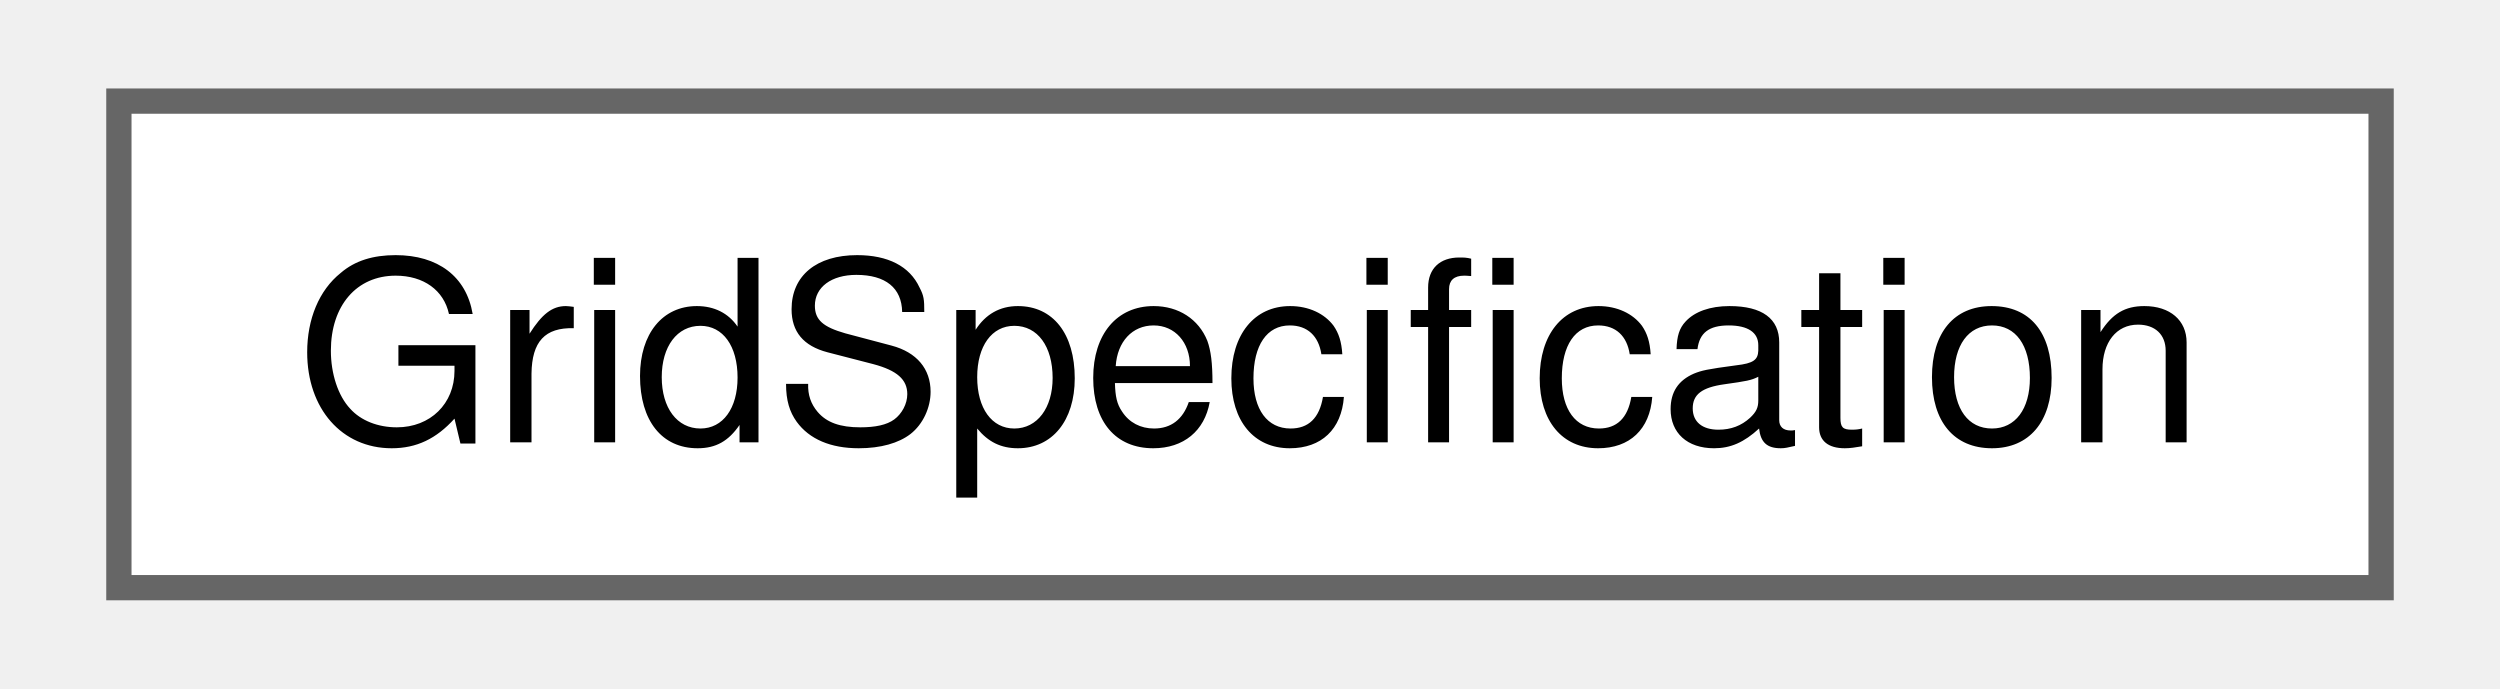
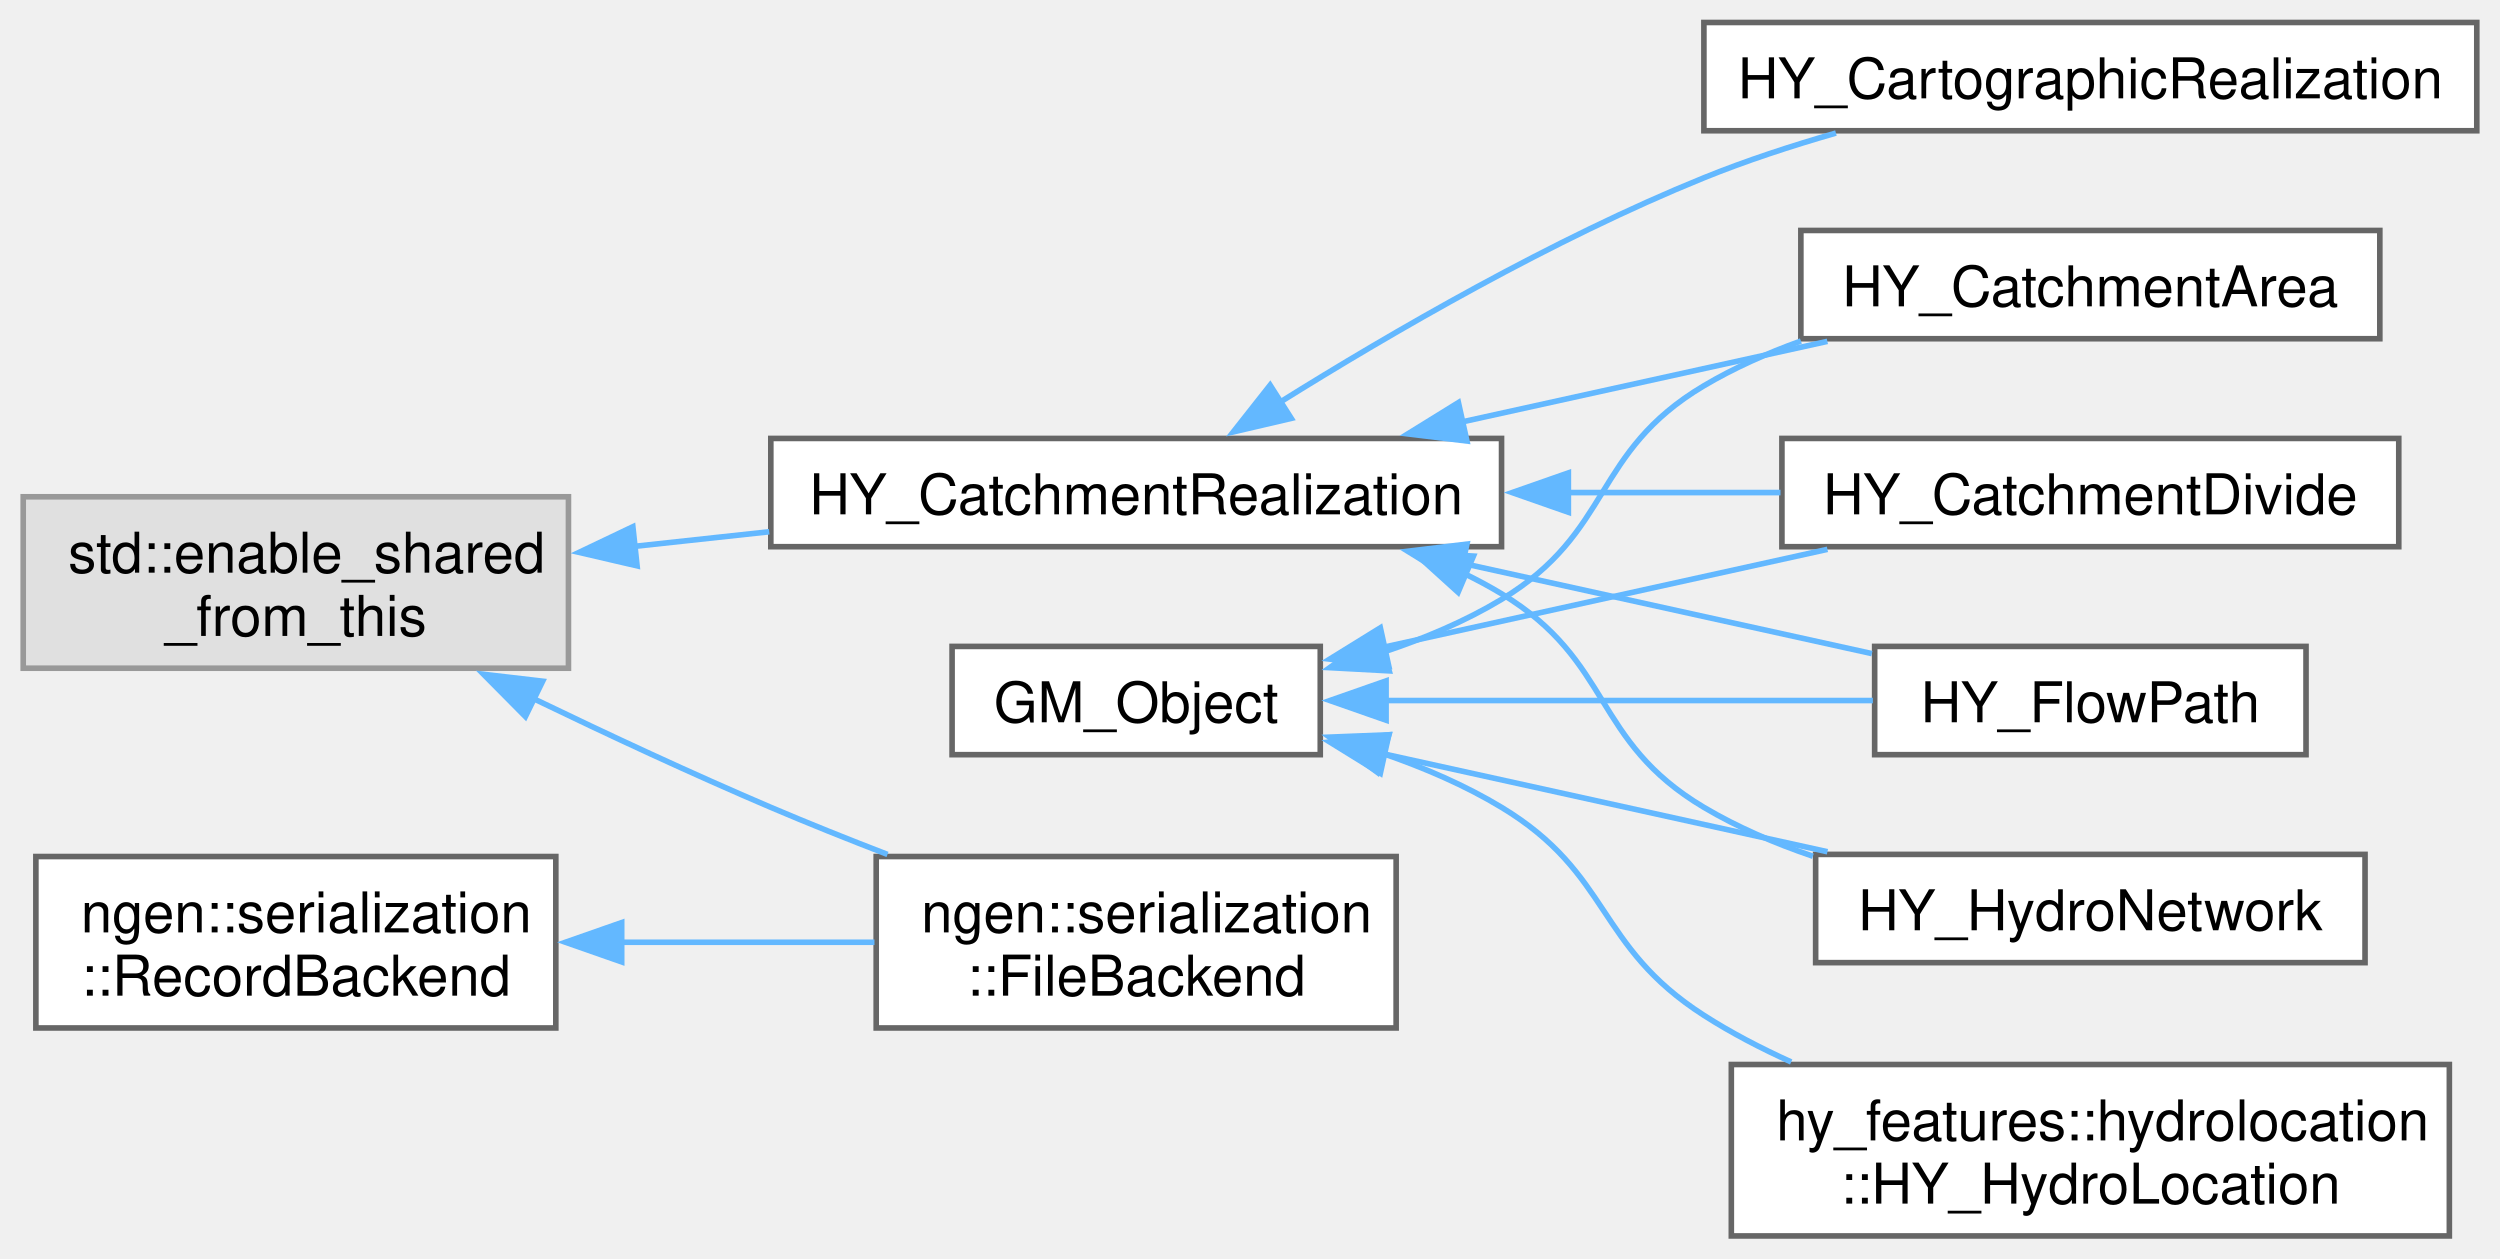
- <svg xmlns="http://www.w3.org/2000/svg" xmlns:xlink="http://www.w3.org/1999/xlink" width="98pt" height="27pt" viewBox="0.00 0.00 97.50 27.25">
-   <g id="graph0" class="graph" transform="scale(1 1) rotate(0) translate(4 23.25)">
+ <svg xmlns="http://www.w3.org/2000/svg" xmlns:xlink="http://www.w3.org/1999/xlink" width="445pt" height="224pt" viewBox="0.00 0.00 444.50 223.88">
+   <g id="graph0" class="graph" transform="scale(1 1) rotate(0) translate(4 219.88)">
    <g id="Node000000" class="node">
      <g id="a_Node000000">
-         <a xlink:href="struct_grid_specification.html" target="_top" xlink:title=" ">
-           <polygon fill="white" stroke="#666666" points="89.5,-19.25 0,-19.25 0,0 89.5,0 89.5,-19.25" />
-           <text text-anchor="middle" x="44.75" y="-5.75" font-family="Helvetica,sans-Serif" font-size="10.00">GridSpecification</text>
+         <a xlink:href="class_g_m___object.html" target="_top" xlink:title=" ">
+           <polygon fill="white" stroke="#666666" points="230.75,-104.88 165.25,-104.88 165.25,-85.62 230.75,-85.62 230.75,-104.88" />
+           <text text-anchor="middle" x="198" y="-91.38" font-family="Helvetica,sans-Serif" font-size="10.00">GM_Object</text>
+         </a>
+       </g>
+     </g>
+     <g id="Node000001" class="node">
+       <g id="a_Node000001">
+         <a xlink:href="class_h_y___catchment_area.html" target="_top" xlink:title="The two-dimensional realization of a catchment: the face it covers.">
+           <polygon fill="white" stroke="#666666" points="419.25,-178.88 316.25,-178.88 316.25,-159.62 419.25,-159.62 419.25,-178.88" />
+           <text text-anchor="middle" x="367.75" y="-165.38" font-family="Helvetica,sans-Serif" font-size="10.00">HY_CatchmentArea</text>
+         </a>
+       </g>
+     </g>
+     <g id="edge47_Node000000_Node000001" class="edge">
+       <g id="a_edge47_Node000000_Node000001">
+         <a xlink:title=" ">
+           <path fill="none" stroke="#63b8ff" d="M241.97,-103.87C249.27,-106.29 256.57,-109.37 263,-113.25 282.91,-125.28 279,-139.37 299,-151.25 304.34,-154.42 310.24,-157.04 316.26,-159.21" />
+           <polygon fill="#63b8ff" stroke="#63b8ff" points="243.01,-100.53 232.43,-101.1 241.06,-107.25 243.01,-100.53" />
+         </a>
+       </g>
+     </g>
+     <g id="Node000004" class="node">
+       <g id="a_Node000004">
+         <a xlink:href="class_h_y___catchment_divide.html" target="_top" xlink:title=" ">
+           <polygon fill="white" stroke="#666666" points="422.62,-141.88 312.88,-141.88 312.88,-122.62 422.62,-122.62 422.62,-141.88" />
+           <text text-anchor="middle" x="367.75" y="-128.38" font-family="Helvetica,sans-Serif" font-size="10.00">HY_CatchmentDivide</text>
+         </a>
+       </g>
+     </g>
+     <g id="edge48_Node000000_Node000004" class="edge">
+       <g id="a_edge48_Node000000_Node000004">
+         <a xlink:title=" ">
+           <path fill="none" stroke="#63b8ff" d="M241.94,-104.72C266.13,-110.06 296.34,-116.72 320.98,-122.15" />
+           <polygon fill="#63b8ff" stroke="#63b8ff" points="242.94,-101.36 232.43,-102.62 241.44,-108.19 242.94,-101.36" />
+         </a>
+       </g>
+     </g>
+     <g id="Node000005" class="node">
+       <g id="a_Node000005">
+         <a xlink:href="class_h_y___flow_path.html" target="_top" xlink:title=" ">
+           <polygon fill="white" stroke="#666666" points="406.12,-104.88 329.38,-104.88 329.38,-85.62 406.12,-85.62 406.12,-104.88" />
+           <text text-anchor="middle" x="367.75" y="-91.38" font-family="Helvetica,sans-Serif" font-size="10.00">HY_FlowPath</text>
+         </a>
+       </g>
+     </g>
+     <g id="edge49_Node000000_Node000005" class="edge">
+       <g id="a_edge49_Node000000_Node000005">
+         <a xlink:title=" ">
+           <path fill="none" stroke="#63b8ff" d="M242.34,-95.25C269.19,-95.25 303.33,-95.25 329.06,-95.25" />
+           <polygon fill="#63b8ff" stroke="#63b8ff" points="242.46,-91.75 232.46,-95.25 242.46,-98.75 242.46,-91.75" />
+         </a>
+       </g>
+     </g>
+     <g id="Node000006" class="node">
+       <g id="a_Node000006">
+         <a xlink:href="class_h_y___hydro_network.html" target="_top" xlink:title=" ">
+           <polygon fill="white" stroke="#666666" points="416.62,-67.88 318.88,-67.88 318.88,-48.62 416.62,-48.62 416.62,-67.88" />
+           <text text-anchor="middle" x="367.75" y="-54.38" font-family="Helvetica,sans-Serif" font-size="10.00">HY_HydroNetwork</text>
+         </a>
+       </g>
+     </g>
+     <g id="edge50_Node000000_Node000006" class="edge">
+       <g id="a_edge50_Node000000_Node000006">
+         <a xlink:title=" ">
+           <path fill="none" stroke="#63b8ff" d="M241.94,-85.78C266.13,-80.44 296.34,-73.78 320.98,-68.35" />
+           <polygon fill="#63b8ff" stroke="#63b8ff" points="241.44,-82.31 232.43,-87.88 242.94,-89.14 241.44,-82.31" />
+         </a>
+       </g>
+     </g>
+     <g id="Node000010" class="node">
+       <g id="a_Node000010">
+         <a xlink:href="classhy__features_1_1hydrolocation_1_1_h_y___hydro_location.html" target="_top" xlink:title=" ">
+           <polygon fill="white" stroke="#666666" points="431.62,-30.5 303.88,-30.5 303.88,0 431.62,0 431.62,-30.5" />
+           <text text-anchor="start" x="311.88" y="-17" font-family="Helvetica,sans-Serif" font-size="10.00">hy_features::hydrolocation</text>
+           <text text-anchor="middle" x="367.75" y="-5.75" font-family="Helvetica,sans-Serif" font-size="10.00">::HY_HydroLocation</text>
+         </a>
+       </g>
+     </g>
+     <g id="edge51_Node000000_Node000010" class="edge">
+       <g id="a_edge51_Node000000_Node000010">
+         <a xlink:title=" ">
+           <path fill="none" stroke="#63b8ff" d="M241.92,-85.82C249.24,-83.3 256.55,-80.15 263,-76.25 282.63,-64.38 279.68,-51.63 299,-39.25 303.83,-36.15 309.12,-33.4 314.53,-30.95" />
+           <polygon fill="#63b8ff" stroke="#63b8ff" points="240.92,-82.47 232.38,-88.74 242.97,-89.16 240.92,-82.47" />
+         </a>
+       </g>
+     </g>
+     <g id="Node000009" class="node">
+       <g id="a_Node000009">
+         <a xlink:href="classngen_1_1serialization_1_1_record_backend.html" target="_top" xlink:title="Abstract storage interface for Records.">
+           <polygon fill="white" stroke="#666666" points="94.75,-67.5 2.25,-67.5 2.25,-37 94.75,-37 94.75,-67.5" />
+           <text text-anchor="start" x="10.25" y="-54" font-family="Helvetica,sans-Serif" font-size="10.00">ngen::serialization</text>
+           <text text-anchor="middle" x="48.5" y="-42.75" font-family="Helvetica,sans-Serif" font-size="10.00">::RecordBackend</text>
+         </a>
+       </g>
+     </g>
+     <g id="Node000008" class="node">
+       <g id="a_Node000008">
+         <a xlink:href="classngen_1_1serialization_1_1_file_backend.html" target="_top" xlink:title=" ">
+           <polygon fill="white" stroke="#666666" points="244.25,-67.5 151.75,-67.5 151.75,-37 244.25,-37 244.25,-67.5" />
+           <text text-anchor="start" x="159.75" y="-54" font-family="Helvetica,sans-Serif" font-size="10.00">ngen::serialization</text>
+           <text text-anchor="middle" x="198" y="-42.75" font-family="Helvetica,sans-Serif" font-size="10.00">::FileBackend</text>
+         </a>
+       </g>
+     </g>
+     <g id="edge52_Node000009_Node000008" class="edge">
+       <g id="a_edge52_Node000009_Node000008">
+         <a xlink:title=" ">
+           <path fill="none" stroke="#63b8ff" d="M106.18,-52.25C121.16,-52.25 137.13,-52.25 151.44,-52.25" />
+           <polygon fill="#63b8ff" stroke="#63b8ff" points="106.47,-48.75 96.47,-52.25 106.47,-55.75 106.47,-48.75" />
+         </a>
+       </g>
+     </g>
+     <g id="Node000007" class="node">
+       <g id="a_Node000007">
+         <a xlink:title=" ">
+           <polygon fill="#e0e0e0" stroke="#999999" points="97,-131.5 0,-131.5 0,-101 97,-101 97,-131.5" />
+           <text text-anchor="start" x="8" y="-118" font-family="Helvetica,sans-Serif" font-size="10.00">std::enable_shared</text>
+           <text text-anchor="middle" x="48.5" y="-106.75" font-family="Helvetica,sans-Serif" font-size="10.00">_from_this</text>
+         </a>
+       </g>
+     </g>
+     <g id="edge59_Node000007_Node000008" class="edge">
+       <g id="a_edge59_Node000007_Node000008">
+         <a xlink:title=" ">
+           <path fill="none" stroke="#63b8ff" d="M90.84,-95.56C104.18,-89.12 119.11,-82.17 133,-76.25 139.66,-73.41 146.78,-70.56 153.76,-67.87" />
+           <polygon fill="#63b8ff" stroke="#63b8ff" points="89.34,-92.4 81.89,-99.92 92.41,-98.69 89.34,-92.4" />
+         </a>
+       </g>
+     </g>
+     <g id="Node000002" class="node">
+       <g id="a_Node000002">
+         <a xlink:href="class_h_y___catchment_realization.html" target="_top" xlink:title="A hydrology-specific perspective of a catchment.">
+           <polygon fill="white" stroke="#666666" points="263,-141.88 133,-141.88 133,-122.62 263,-122.62 263,-141.88" />
+           <text text-anchor="middle" x="198" y="-128.38" font-family="Helvetica,sans-Serif" font-size="10.00">HY_CatchmentRealization</text>
+         </a>
+       </g>
+     </g>
+     <g id="edge53_Node000007_Node000002" class="edge">
+       <g id="a_edge53_Node000007_Node000002">
+         <a xlink:title=" ">
+           <path fill="none" stroke="#63b8ff" d="M108.74,-122.68C116.63,-123.53 124.75,-124.41 132.72,-125.28" />
+           <polygon fill="#63b8ff" stroke="#63b8ff" points="109.21,-119.21 98.89,-121.61 108.46,-126.17 109.21,-119.21" />
+         </a>
+       </g>
+     </g>
+     <g id="edge55_Node000002_Node000001" class="edge">
+       <g id="a_edge55_Node000002_Node000001">
+         <a xlink:title=" ">
+           <path fill="none" stroke="#63b8ff" d="M255.98,-144.82C277.16,-149.49 300.91,-154.73 320.97,-159.15" />
+           <polygon fill="#63b8ff" stroke="#63b8ff" points="256.84,-141.42 246.32,-142.69 255.33,-148.26 256.84,-141.42" />
+         </a>
+       </g>
+     </g>
+     <g id="edge56_Node000002_Node000004" class="edge">
+       <g id="a_edge56_Node000002_Node000004">
+         <a xlink:title=" ">
+           <path fill="none" stroke="#63b8ff" d="M274.56,-132.25C287.39,-132.25 300.49,-132.25 312.63,-132.25" />
+           <polygon fill="#63b8ff" stroke="#63b8ff" points="274.89,-128.75 264.89,-132.25 274.89,-135.75 274.89,-128.75" />
+         </a>
+       </g>
+     </g>
+     <g id="edge57_Node000002_Node000005" class="edge">
+       <g id="a_edge57_Node000002_Node000005">
+         <a xlink:title=" ">
+           <path fill="none" stroke="#63b8ff" d="M255.98,-119.68C280.03,-114.38 307.39,-108.34 328.89,-103.6" />
+           <polygon fill="#63b8ff" stroke="#63b8ff" points="255.33,-116.24 246.32,-121.81 256.84,-123.08 255.33,-116.24" />
+         </a>
+       </g>
+     </g>
+     <g id="edge58_Node000002_Node000006" class="edge">
+       <g id="a_edge58_Node000002_Node000006">
+         <a xlink:title=" ">
+           <path fill="none" stroke="#63b8ff" d="M256.36,-117.84C258.65,-116.73 260.87,-115.53 263,-114.25 282.91,-102.22 279,-88.13 299,-76.25 304.96,-72.71 311.63,-69.85 318.39,-67.55" />
+           <polygon fill="#63b8ff" stroke="#63b8ff" points="255.27,-114.51 247.42,-121.62 258,-120.95 255.27,-114.51" />
+         </a>
+       </g>
+     </g>
+     <g id="Node000003" class="node">
+       <g id="a_Node000003">
+         <a xlink:href="class_h_y___cartographic_realization.html" target="_top" xlink:title=" ">
+           <polygon fill="white" stroke="#666666" points="436.5,-215.88 299,-215.88 299,-196.62 436.5,-196.62 436.5,-215.88" />
+           <text text-anchor="middle" x="367.75" y="-202.38" font-family="Helvetica,sans-Serif" font-size="10.00">HY_CartographicRealization</text>
+         </a>
+       </g>
+     </g>
+     <g id="edge54_Node000002_Node000003" class="edge">
+       <g id="a_edge54_Node000002_Node000003">
+         <a xlink:title=" ">
+           <path fill="none" stroke="#63b8ff" d="M223.69,-148.39C243.42,-160.7 272.11,-177.35 299,-188.25 306.44,-191.27 314.55,-193.93 322.49,-196.21" />
+           <polygon fill="#63b8ff" stroke="#63b8ff" points="225.59,-145.45 215.27,-143.04 221.83,-151.36 225.59,-145.45" />
        </a>
      </g>
    </g>
  </g>
</svg>
